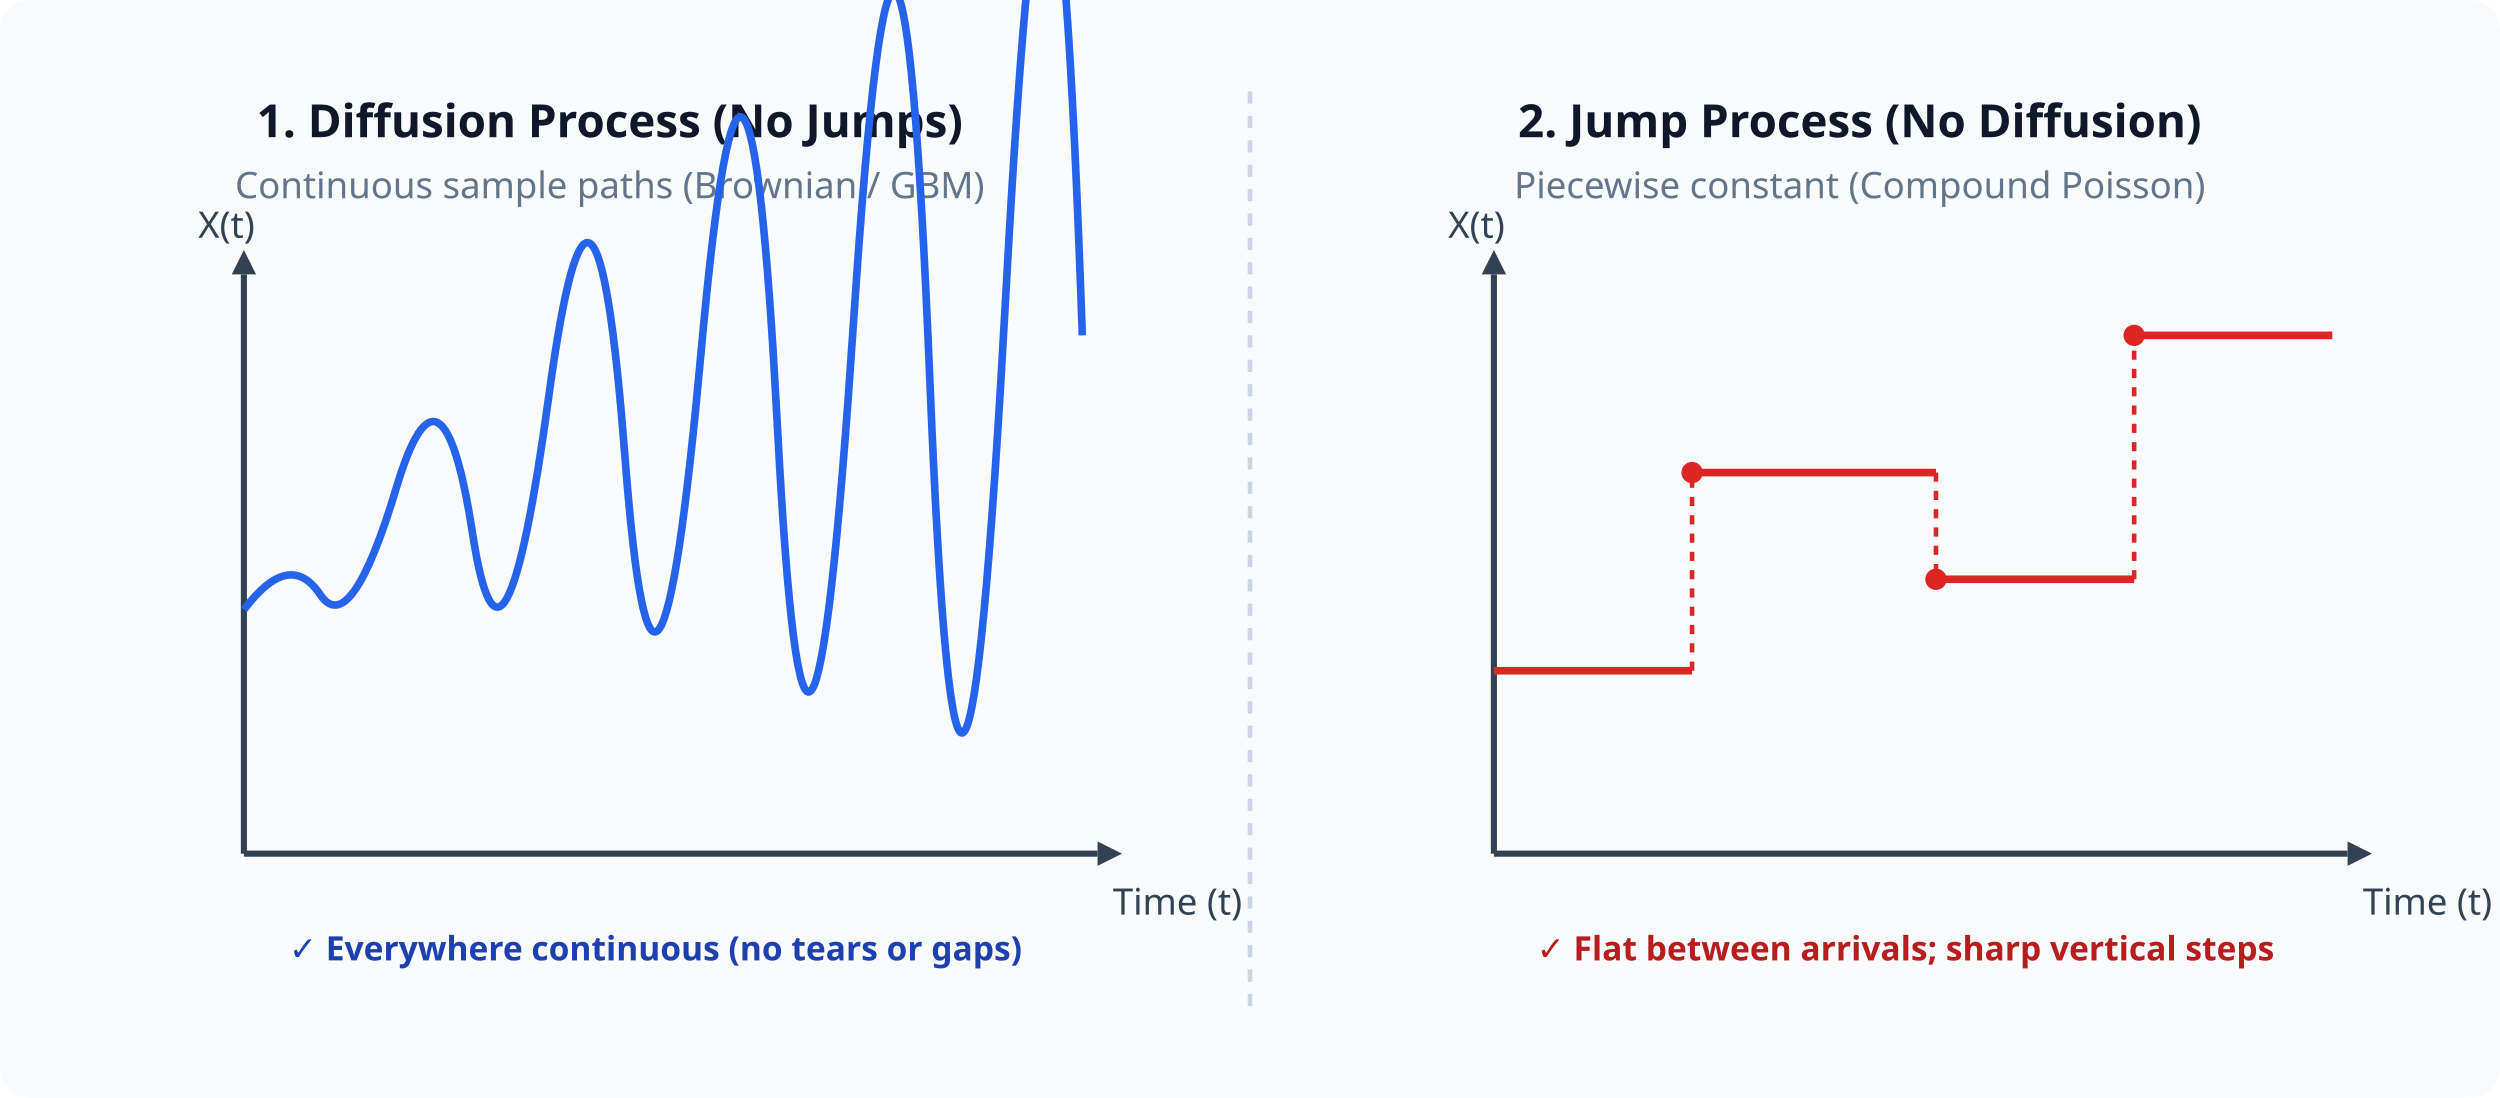
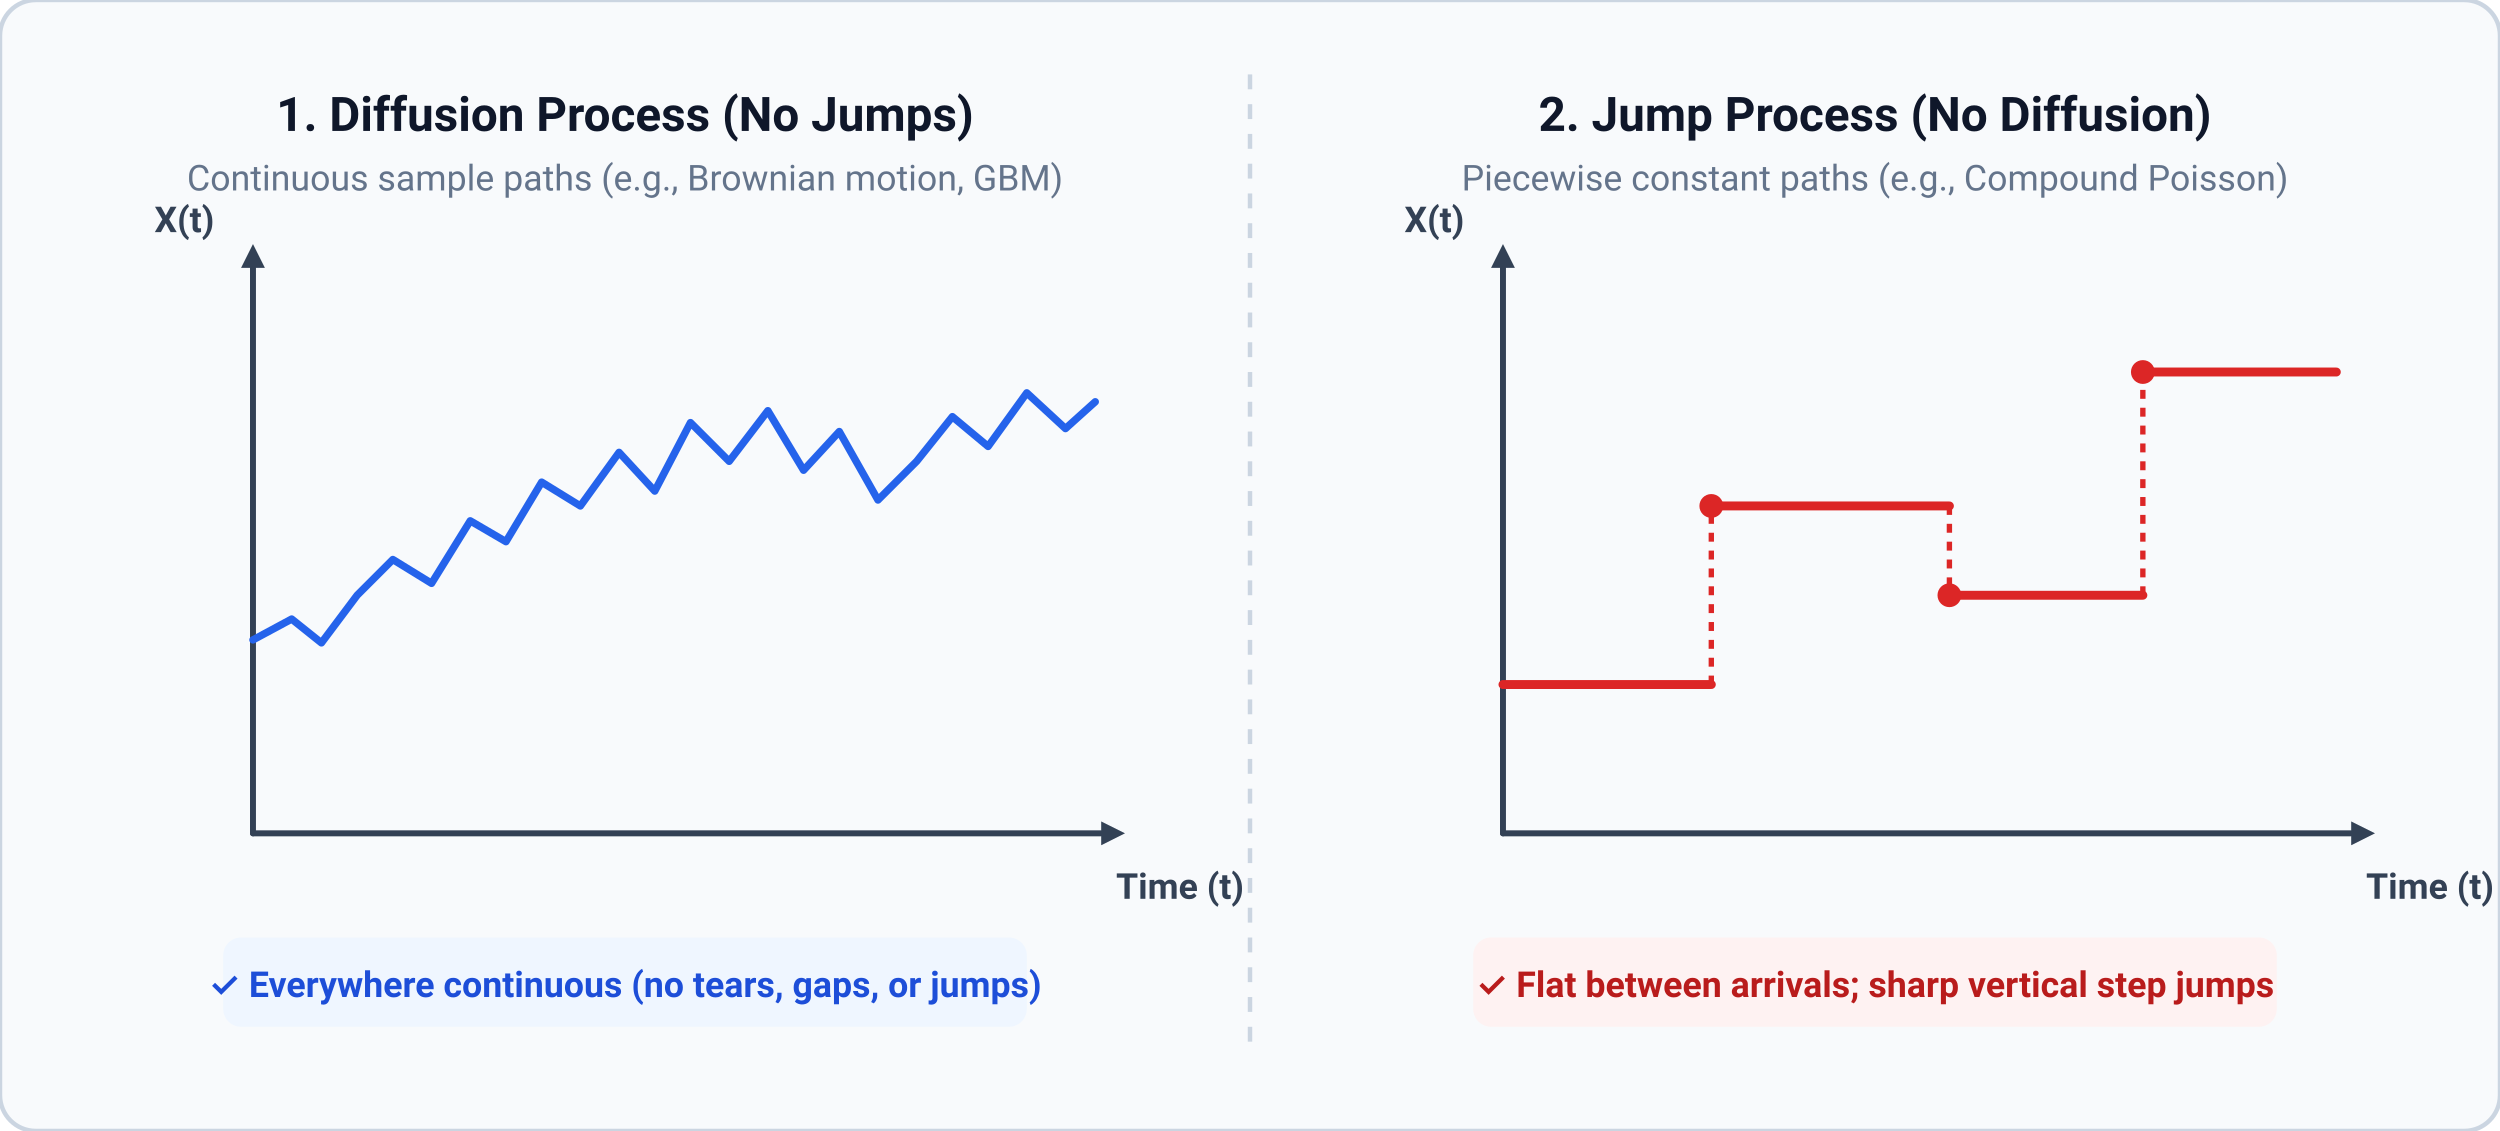
- <svg xmlns="http://www.w3.org/2000/svg" viewBox="0 0 820 360" width="100%" height="100%">
-   <rect width="820" height="360" fill="#f8fafc" rx="10" />
+ <svg xmlns="http://www.w3.org/2000/svg" viewBox="0 0 840 380" width="100%" height="100%">
+   <rect width="840" height="380" fill="#f8fafc" rx="12" stroke="#cbd5e1" stroke-width="1.5" />
  <g transform="translate(40, 20)">
-     <text x="160" y="25" font-family="sans-serif" font-size="15" font-weight="bold" fill="#0f172a" text-anchor="middle">
+     <text x="170" y="24" font-family="-apple-system, BlinkMacSystemFont, 'Segoe UI', Roboto, sans-serif" font-size="16" font-weight="700" fill="#0f172a" text-anchor="middle">
      1. Diffusion Process (No Jumps)
    </text>
-     <text x="160" y="45" font-family="sans-serif" font-size="12" fill="#64748b" text-anchor="middle">
-       Continuous sample paths (Brownian / GBM)
+     <text x="170" y="44" font-family="-apple-system, BlinkMacSystemFont, 'Segoe UI', Roboto, sans-serif" font-size="12" fill="#64748b" text-anchor="middle">
+       Continuous sample paths (e.g., Brownian motion, GBM)
    </text>
-     <line x1="40" y1="260" x2="320" y2="260" stroke="#334155" stroke-width="2" />
-     <line x1="40" y1="260" x2="40" y2="70" stroke="#334155" stroke-width="2" />
-     <polygon points="320,256 328,260 320,264" fill="#334155" />
-     <polygon points="36,70 40,62 44,70" fill="#334155" />
-     <text x="325" y="280" font-family="sans-serif" font-size="12" fill="#334155">Time (t)</text>
-     <text x="25" y="58" font-family="sans-serif" font-size="12" fill="#334155">X(t)</text>
-     <path d="M 40,180               Q 55,160 65,175               T 90,140               T 115,155               T 140,110               T 165,130               T 190,95               T 215,120               T 240,85               T 265,105               T 290,75               T 315,90" fill="none" stroke="#2563eb" stroke-width="2.5" />
-     <text x="175" y="295" font-family="sans-serif" font-size="11" fill="#1e40af" font-weight="600" text-anchor="middle">
-       ✓ Everywhere continuous (no tears or gaps)
+     <line x1="45" y1="260" x2="330" y2="260" stroke="#334155" stroke-width="2" stroke-linecap="round" />
+     <polygon points="330,256 338,260 330,264" fill="#334155" />
+     <line x1="45" y1="260" x2="45" y2="70" stroke="#334155" stroke-width="2" stroke-linecap="round" />
+     <polygon points="41,70 45,62 49,70" fill="#334155" />
+     <text x="335" y="282" font-family="-apple-system, BlinkMacSystemFont, 'Segoe UI', Roboto, sans-serif" font-size="12" font-weight="600" fill="#334155">Time (t)</text>
+     <text x="32" y="58" font-family="-apple-system, BlinkMacSystemFont, 'Segoe UI', Roboto, sans-serif" font-size="12" font-weight="600" fill="#334155" text-anchor="end">X(t)</text>
+     <path d="M 45,195               L 58,188 L 68,196 L 80,180 L 92,168 L 105,176 L 118,155 L 130,162               L 142,142 L 155,150 L 168,132 L 180,145 L 192,122 L 205,135 L 218,118               L 230,138 L 242,125 L 255,148 L 268,135 L 280,120 L 292,130 L 305,112               L 318,124 L 328,115" fill="none" stroke="#2563eb" stroke-width="2.5" stroke-linecap="round" stroke-linejoin="round" />
+     <rect x="35" y="295" width="270" height="30" rx="6" fill="#eff6ff" />
+     <text x="170" y="315" font-family="-apple-system, BlinkMacSystemFont, 'Segoe UI', Roboto, sans-serif" font-size="12" font-weight="600" fill="#1d4ed8" text-anchor="middle">
+       ✓ Everywhere continuous (no tears, gaps, or jumps)
    </text>
  </g>
-   <line x1="410" y1="30" x2="410" y2="330" stroke="#cbd5e1" stroke-width="1.5" stroke-dasharray="4 4" />
-   <g transform="translate(450, 20)">
-     <text x="160" y="25" font-family="sans-serif" font-size="15" font-weight="bold" fill="#0f172a" text-anchor="middle">
+   <line x1="420" y1="25" x2="420" y2="355" stroke="#cbd5e1" stroke-width="1.5" stroke-dasharray="5 5" />
+   <g transform="translate(460, 20)">
+     <text x="170" y="24" font-family="-apple-system, BlinkMacSystemFont, 'Segoe UI', Roboto, sans-serif" font-size="16" font-weight="700" fill="#0f172a" text-anchor="middle">
      2. Jump Process (No Diffusion)
    </text>
-     <text x="160" y="45" font-family="sans-serif" font-size="12" fill="#64748b" text-anchor="middle">
-       Piecewise constant (Compound Poisson)
+     <text x="170" y="44" font-family="-apple-system, BlinkMacSystemFont, 'Segoe UI', Roboto, sans-serif" font-size="12" fill="#64748b" text-anchor="middle">
+       Piecewise constant paths (e.g., Compound Poisson)
    </text>
-     <line x1="40" y1="260" x2="320" y2="260" stroke="#334155" stroke-width="2" />
-     <line x1="40" y1="260" x2="40" y2="70" stroke="#334155" stroke-width="2" />
-     <polygon points="320,256 328,260 320,264" fill="#334155" />
-     <polygon points="36,70 40,62 44,70" fill="#334155" />
-     <text x="325" y="280" font-family="sans-serif" font-size="12" fill="#334155">Time (t)</text>
-     <text x="25" y="58" font-family="sans-serif" font-size="12" fill="#334155">X(t)</text>
-     <line x1="40" y1="200" x2="105" y2="200" stroke="#dc2626" stroke-width="2.5" />
-     <line x1="105" y1="200" x2="105" y2="135" stroke="#dc2626" stroke-width="1.5" stroke-dasharray="3 3" />
-     <circle cx="105" cy="135" r="3.5" fill="#dc2626" />
-     <line x1="105" y1="135" x2="185" y2="135" stroke="#dc2626" stroke-width="2.5" />
-     <line x1="185" y1="135" x2="185" y2="170" stroke="#dc2626" stroke-width="1.5" stroke-dasharray="3 3" />
-     <circle cx="185" cy="170" r="3.5" fill="#dc2626" />
-     <line x1="185" y1="170" x2="250" y2="170" stroke="#dc2626" stroke-width="2.5" />
-     <line x1="250" y1="170" x2="250" y2="90" stroke="#dc2626" stroke-width="1.5" stroke-dasharray="3 3" />
-     <circle cx="250" cy="90" r="3.5" fill="#dc2626" />
-     <line x1="250" y1="90" x2="315" y2="90" stroke="#dc2626" stroke-width="2.5" />
-     <text x="175" y="295" font-family="sans-serif" font-size="11" fill="#b91c1c" font-weight="600" text-anchor="middle">
-       ✓ Flat between arrivals; sharp vertical steps
+     <line x1="45" y1="260" x2="330" y2="260" stroke="#334155" stroke-width="2" stroke-linecap="round" />
+     <polygon points="330,256 338,260 330,264" fill="#334155" />
+     <line x1="45" y1="260" x2="45" y2="70" stroke="#334155" stroke-width="2" stroke-linecap="round" />
+     <polygon points="41,70 45,62 49,70" fill="#334155" />
+     <text x="335" y="282" font-family="-apple-system, BlinkMacSystemFont, 'Segoe UI', Roboto, sans-serif" font-size="12" font-weight="600" fill="#334155">Time (t)</text>
+     <text x="32" y="58" font-family="-apple-system, BlinkMacSystemFont, 'Segoe UI', Roboto, sans-serif" font-size="12" font-weight="600" fill="#334155" text-anchor="end">X(t)</text>
+     <line x1="45" y1="210" x2="115" y2="210" stroke="#dc2626" stroke-width="3" stroke-linecap="round" />
+     <line x1="115" y1="210" x2="115" y2="150" stroke="#dc2626" stroke-width="1.8" stroke-dasharray="3 3" />
+     <circle cx="115" cy="150" r="4" fill="#dc2626" />
+     <line x1="115" y1="150" x2="195" y2="150" stroke="#dc2626" stroke-width="3" stroke-linecap="round" />
+     <line x1="195" y1="150" x2="195" y2="180" stroke="#dc2626" stroke-width="1.8" stroke-dasharray="3 3" />
+     <circle cx="195" cy="180" r="4" fill="#dc2626" />
+     <line x1="195" y1="180" x2="260" y2="180" stroke="#dc2626" stroke-width="3" stroke-linecap="round" />
+     <line x1="260" y1="180" x2="260" y2="105" stroke="#dc2626" stroke-width="1.8" stroke-dasharray="3 3" />
+     <circle cx="260" cy="105" r="4" fill="#dc2626" />
+     <line x1="260" y1="105" x2="325" y2="105" stroke="#dc2626" stroke-width="3" stroke-linecap="round" />
+     <rect x="35" y="295" width="270" height="30" rx="6" fill="#fef2f2" />
+     <text x="170" y="315" font-family="-apple-system, BlinkMacSystemFont, 'Segoe UI', Roboto, sans-serif" font-size="12" font-weight="600" fill="#b91c1c" text-anchor="middle">
+       ✓ Flat between arrivals; sharp vertical step jumps
    </text>
  </g>
</svg>
